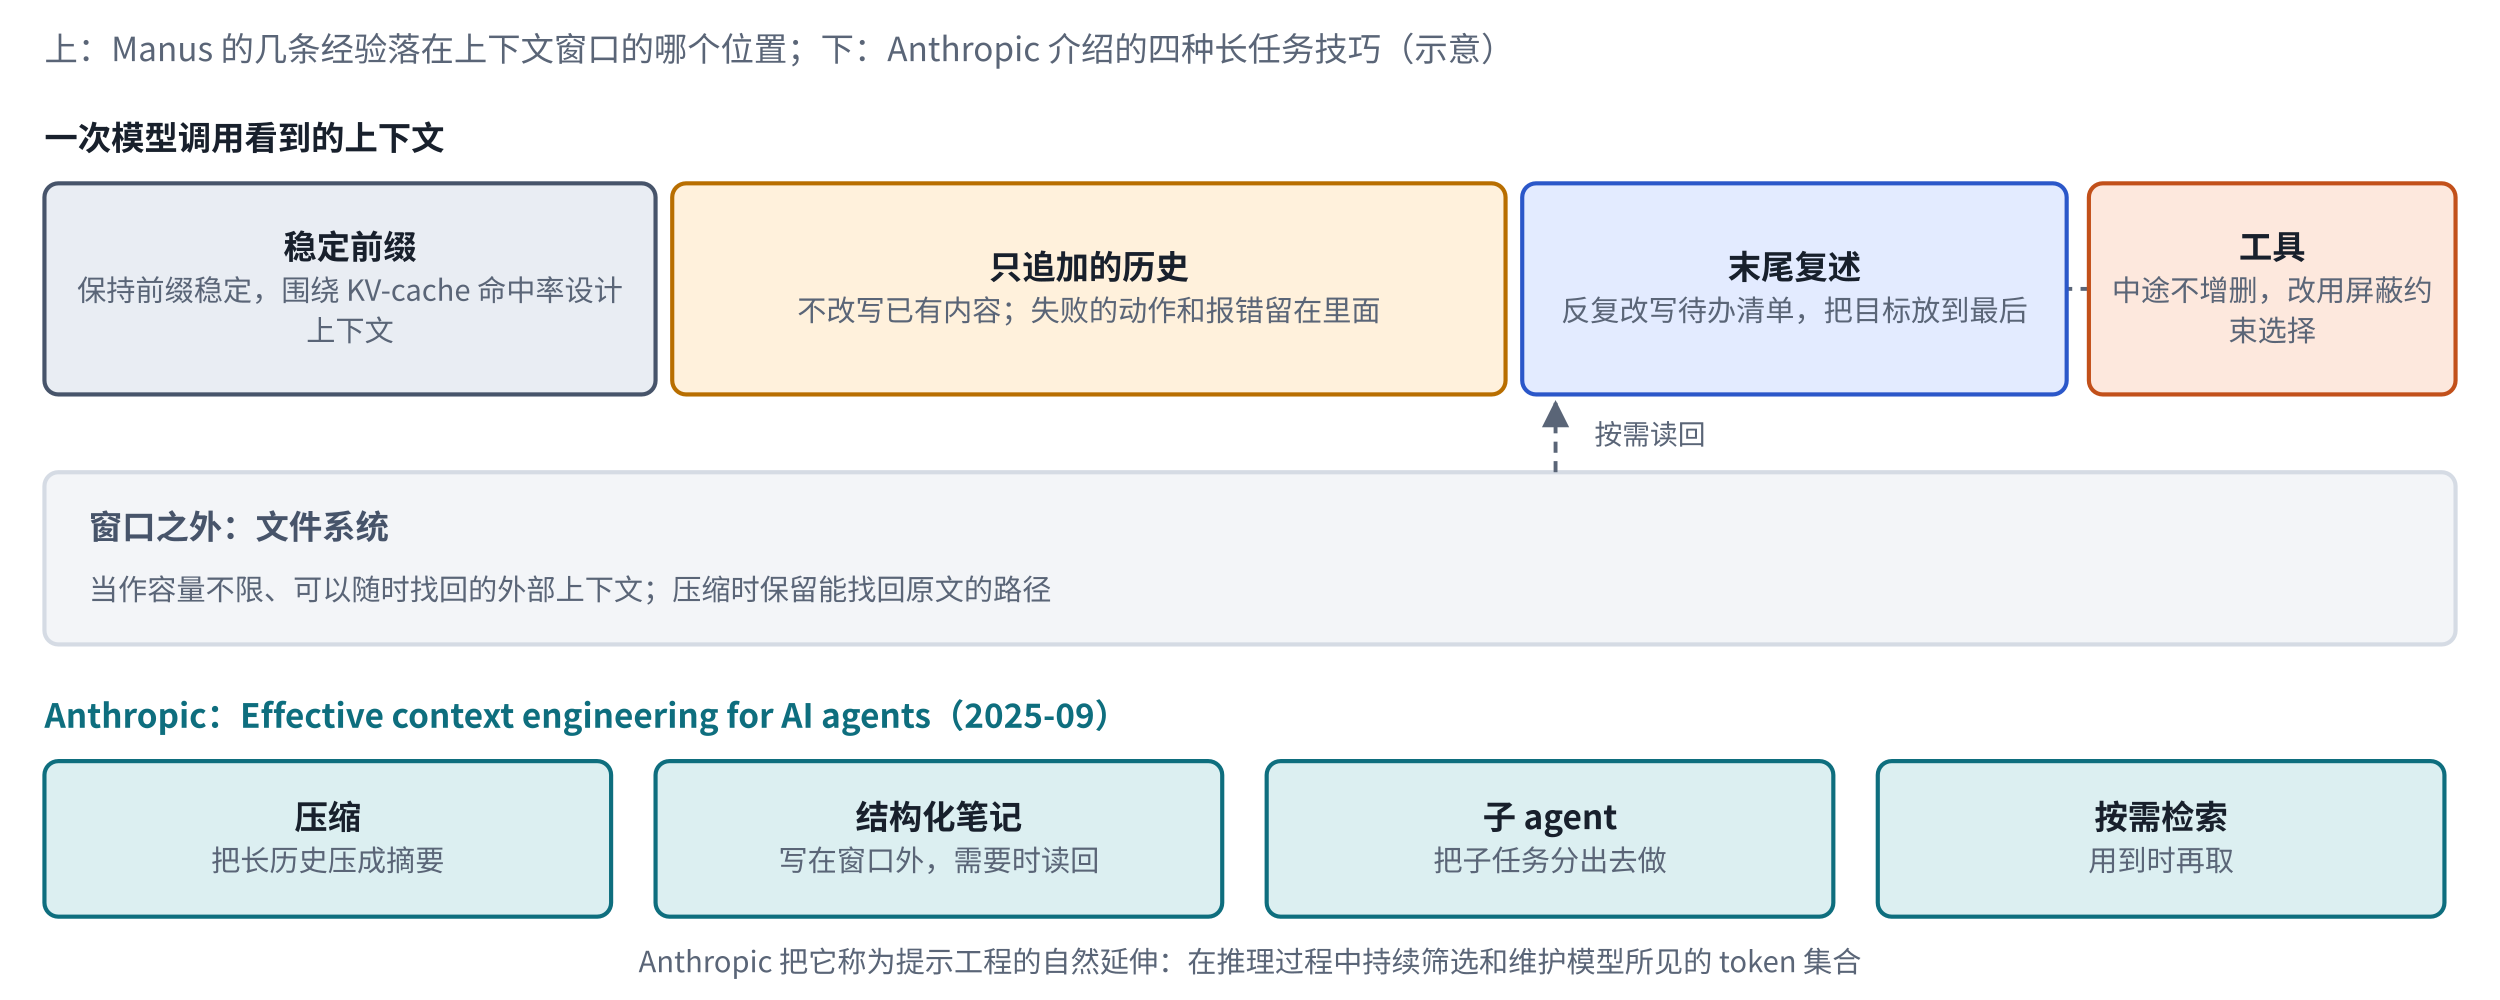
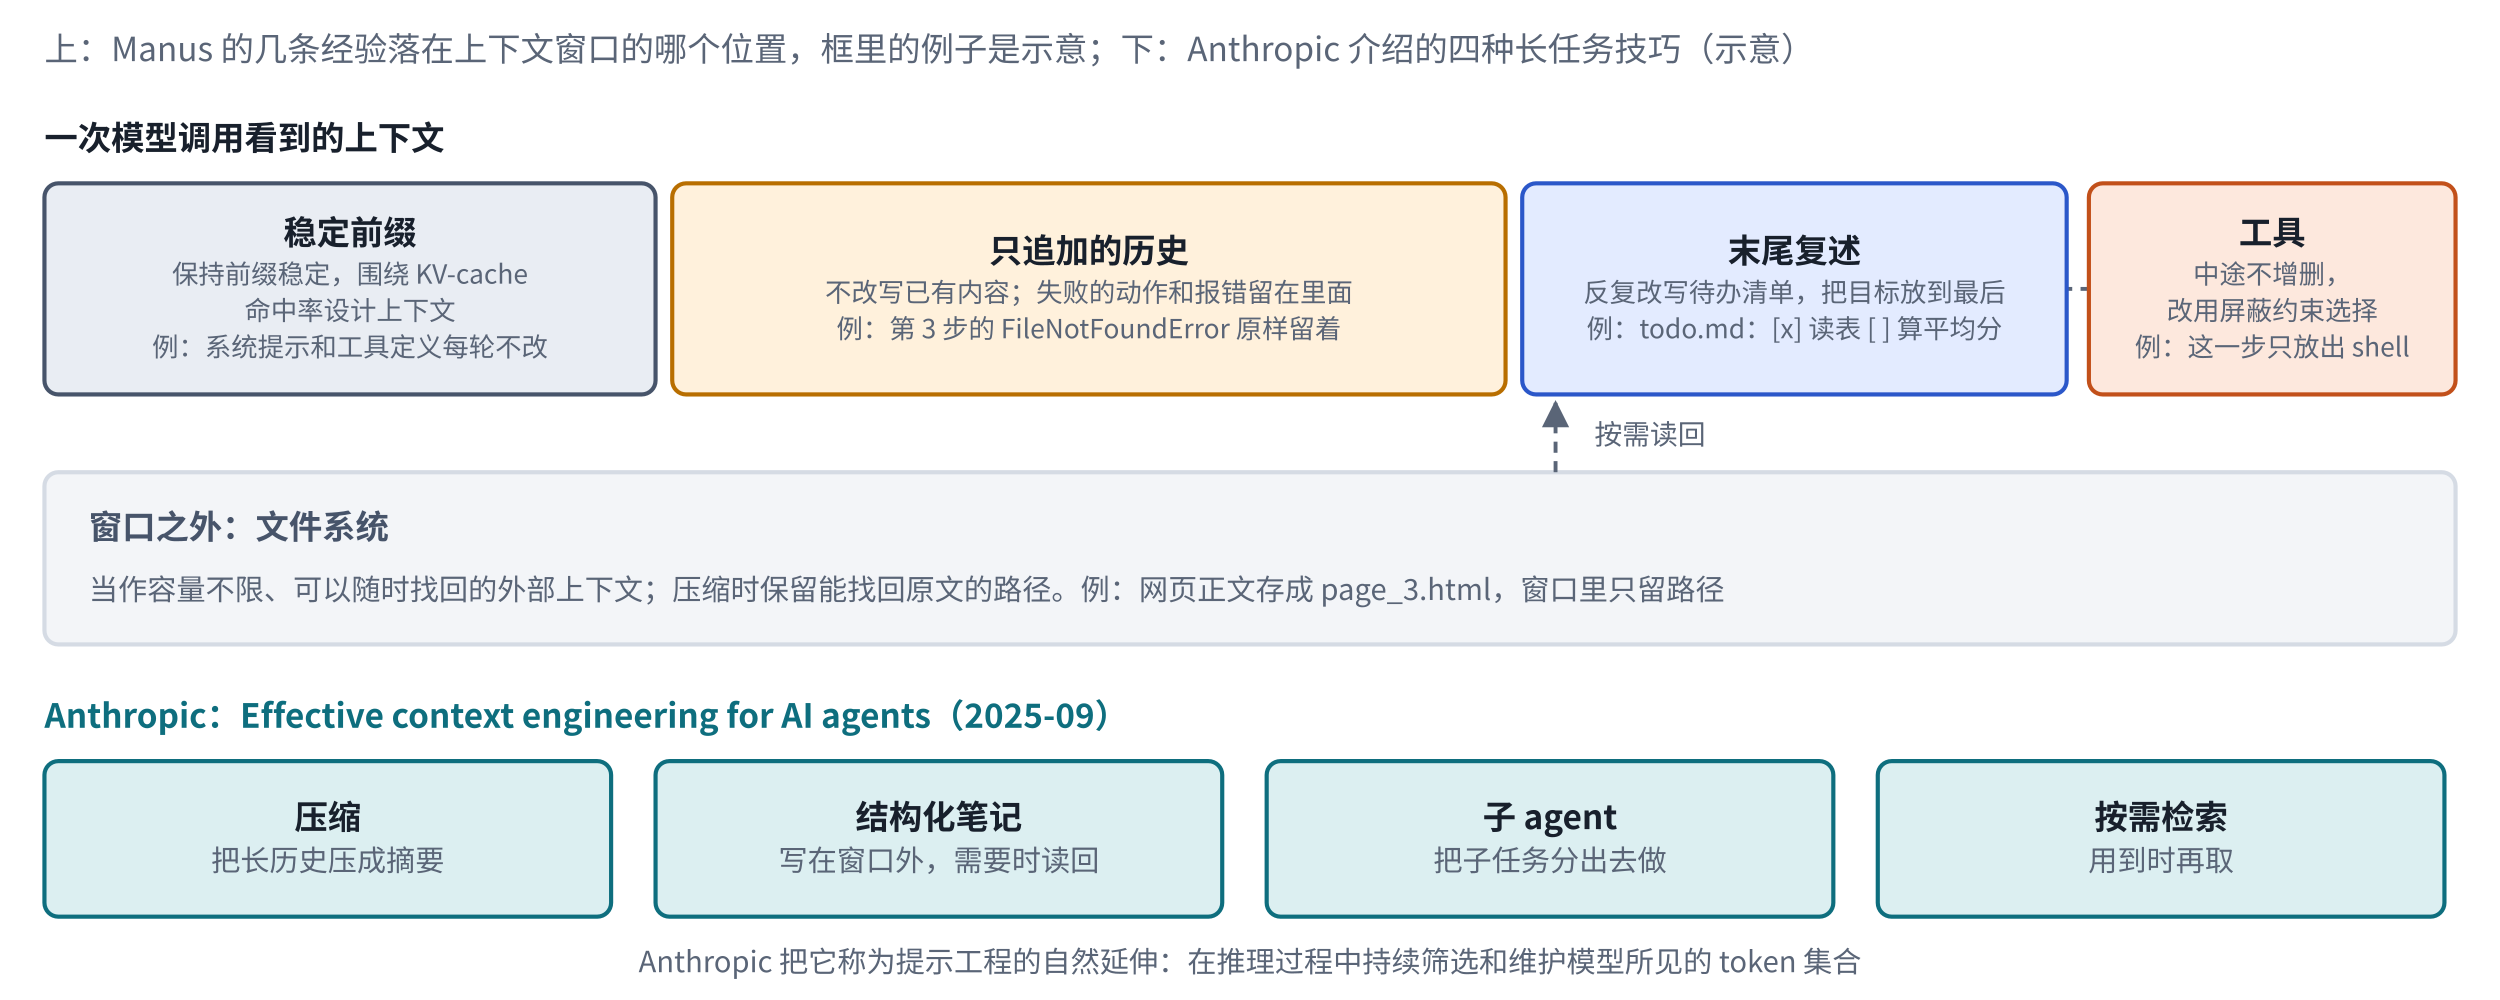
<svg xmlns="http://www.w3.org/2000/svg" viewBox="0 0 900 360" width="900" height="360" role="img" aria-label="上下文工程的几条实践">
  <defs>
    <marker id="ah-contextpractices" viewBox="0 0 10 10" refX="9" refY="5" markerWidth="7" markerHeight="7" orient="auto-start-reverse">
      <path d="M0,0 L10,5 L0,10 z" fill="#5A6577" />
    </marker>
  </defs>
  <rect x="0" y="0" width="900" height="360" fill="#ffffff" />
  <path d="M752,104 L731,104" fill="none" stroke="#5A6577" stroke-width="1.4" stroke-dasharray="3 3" marker-end="url(#ah-contextpractices)" />
  <rect x="16" y="170" width="868" height="62" rx="5" fill="#F3F5F8" stroke="#D5DBE4" stroke-width="1.5" />
  <path d="M560,170 L560,145" fill="none" stroke="#5A6577" stroke-width="1.4" stroke-dasharray="4 3" marker-end="url(#ah-contextpractices)" />
  <rect x="16" y="66" width="220" height="76" rx="5" fill="#E9EDF3" stroke="#47546A" stroke-width="1.5" />
  <rect x="242" y="66" width="300" height="76" rx="5" fill="#FFF1DC" stroke="#B86E00" stroke-width="1.5" />
  <rect x="548" y="66" width="196" height="76" rx="5" fill="#E3EBFF" stroke="#2B57C9" stroke-width="1.5" />
  <rect x="752" y="66" width="132" height="76" rx="5" fill="#FDE8DD" stroke="#C2501A" stroke-width="1.5" />
  <rect x="16" y="274" width="204" height="56" rx="5" fill="#DCEFF1" stroke="#0E6E7E" stroke-width="1.5" />
  <rect x="236" y="274" width="204" height="56" rx="5" fill="#DCEFF1" stroke="#0E6E7E" stroke-width="1.5" />
  <rect x="456" y="274" width="204" height="56" rx="5" fill="#DCEFF1" stroke="#0E6E7E" stroke-width="1.5" />
  <rect x="676" y="274" width="204" height="56" rx="5" fill="#DCEFF1" stroke="#0E6E7E" stroke-width="1.5" />
-   <text x="16" y="22" text-anchor="start" font-size="12" font-weight="500" fill="#5A6577" font-family="PingFang SC, Noto Sans CJK SC, Microsoft YaHei, sans-serif">上：Manus 的几条经验落在上下文窗口的哪个位置；下：Anthropic 介绍的四种长任务技巧（示意）</text>
+   <text x="16" y="22" text-anchor="start" font-size="12" font-weight="500" fill="#5A6577" font-family="PingFang SC, Noto Sans CJK SC, Microsoft YaHei, sans-serif">上：Manus 的几条经验落在上下文窗口的哪个位置，框里的例子是示意；下：Anthropic 介绍的四种长任务技巧（示意）</text>
  <text x="16" y="54" text-anchor="start" font-size="12" font-weight="700" fill="#18202C" font-family="PingFang SC, Noto Sans CJK SC, Microsoft YaHei, sans-serif">一次模型调用看到的上下文</text>
-   <text x="126" y="93.23" text-anchor="middle" font-size="12" font-weight="600" fill="#18202C" font-family="PingFang SC, Noto Sans CJK SC, Microsoft YaHei, sans-serif">稳定前缀</text>
-   <text x="126" y="108.29" text-anchor="middle" font-size="10.5" font-weight="400" fill="#5A6577" font-family="PingFang SC, Noto Sans CJK SC, Microsoft YaHei, sans-serif">保持前缀稳定，围绕 KV-cache 命中率设计</text>
-   <text x="126" y="122.78" text-anchor="middle" font-size="10.5" font-weight="400" fill="#5A6577" font-family="PingFang SC, Noto Sans CJK SC, Microsoft YaHei, sans-serif">上下文</text>
-   <text x="392" y="100.475" text-anchor="middle" font-size="12" font-weight="600" fill="#18202C" font-family="PingFang SC, Noto Sans CJK SC, Microsoft YaHei, sans-serif">只追加的历史</text>
-   <text x="392" y="115.535" text-anchor="middle" font-size="10.5" font-weight="400" fill="#5A6577" font-family="PingFang SC, Noto Sans CJK SC, Microsoft YaHei, sans-serif">不改写已有内容；失败的动作和报错留在里面</text>
-   <text x="646" y="100.475" text-anchor="middle" font-size="12" font-weight="600" fill="#18202C" font-family="PingFang SC, Noto Sans CJK SC, Microsoft YaHei, sans-serif">末尾复述</text>
-   <text x="646" y="115.535" text-anchor="middle" font-size="10.5" font-weight="400" fill="#5A6577" font-family="PingFang SC, Noto Sans CJK SC, Microsoft YaHei, sans-serif">反复改写待办清单，把目标放到最后</text>
-   <text x="818" y="93.23" text-anchor="middle" font-size="12" font-weight="600" fill="#18202C" font-family="PingFang SC, Noto Sans CJK SC, Microsoft YaHei, sans-serif">工具</text>
-   <text x="818" y="108.29" text-anchor="middle" font-size="10.5" font-weight="400" fill="#5A6577" font-family="PingFang SC, Noto Sans CJK SC, Microsoft YaHei, sans-serif">中途不增删，改用屏蔽约</text>
-   <text x="818" y="122.78" text-anchor="middle" font-size="10.5" font-weight="400" fill="#5A6577" font-family="PingFang SC, Noto Sans CJK SC, Microsoft YaHei, sans-serif">束选择</text>
+   <text x="126" y="88.055" text-anchor="middle" font-size="12" font-weight="600" fill="#18202C" font-family="PingFang SC, Noto Sans CJK SC, Microsoft YaHei, sans-serif">稳定前缀</text>
+   <text x="126" y="102.115" text-anchor="middle" font-size="9.5" font-weight="400" fill="#5A6577" font-family="PingFang SC, Noto Sans CJK SC, Microsoft YaHei, sans-serif">保持前缀稳定，围绕 KV-cache</text>
+   <text x="126" y="115.225" text-anchor="middle" font-size="9.5" font-weight="400" fill="#5A6577" font-family="PingFang SC, Noto Sans CJK SC, Microsoft YaHei, sans-serif">命中率设计上下文</text>
+   <text x="126" y="128.335" text-anchor="middle" font-size="9.5" font-weight="400" fill="#5A6577" font-family="PingFang SC, Noto Sans CJK SC, Microsoft YaHei, sans-serif">例：系统提示和工具定义每轮不改</text>
+   <text x="392" y="94.61" text-anchor="middle" font-size="12" font-weight="600" fill="#18202C" font-family="PingFang SC, Noto Sans CJK SC, Microsoft YaHei, sans-serif">只追加的历史</text>
+   <text x="392" y="108.67" text-anchor="middle" font-size="9.5" font-weight="400" fill="#5A6577" font-family="PingFang SC, Noto Sans CJK SC, Microsoft YaHei, sans-serif">不改写已有内容；失败的动作和报错留在里面</text>
+   <text x="392" y="121.78" text-anchor="middle" font-size="9.5" font-weight="400" fill="#5A6577" font-family="PingFang SC, Noto Sans CJK SC, Microsoft YaHei, sans-serif">例：第 3 步的 FileNotFoundError 原样留着</text>
+   <text x="646" y="94.61" text-anchor="middle" font-size="12" font-weight="600" fill="#18202C" font-family="PingFang SC, Noto Sans CJK SC, Microsoft YaHei, sans-serif">末尾复述</text>
+   <text x="646" y="108.67" text-anchor="middle" font-size="9.5" font-weight="400" fill="#5A6577" font-family="PingFang SC, Noto Sans CJK SC, Microsoft YaHei, sans-serif">反复改写待办清单，把目标放到最后</text>
+   <text x="646" y="121.78" text-anchor="middle" font-size="9.5" font-weight="400" fill="#5A6577" font-family="PingFang SC, Noto Sans CJK SC, Microsoft YaHei, sans-serif">例：todo.md：[x] 读表 [ ] 算平均分</text>
+   <text x="818" y="88.055" text-anchor="middle" font-size="12" font-weight="600" fill="#18202C" font-family="PingFang SC, Noto Sans CJK SC, Microsoft YaHei, sans-serif">工具</text>
+   <text x="818" y="102.115" text-anchor="middle" font-size="9.5" font-weight="400" fill="#5A6577" font-family="PingFang SC, Noto Sans CJK SC, Microsoft YaHei, sans-serif">中途不增删，</text>
+   <text x="818" y="115.225" text-anchor="middle" font-size="9.5" font-weight="400" fill="#5A6577" font-family="PingFang SC, Noto Sans CJK SC, Microsoft YaHei, sans-serif">改用屏蔽约束选择</text>
+   <text x="818" y="128.335" text-anchor="middle" font-size="9.5" font-weight="400" fill="#5A6577" font-family="PingFang SC, Noto Sans CJK SC, Microsoft YaHei, sans-serif">例：这一步只放出 shell</text>
  <text x="32" y="194" text-anchor="start" font-size="12" font-weight="700" fill="#47546A" font-family="PingFang SC, Noto Sans CJK SC, Microsoft YaHei, sans-serif">窗口之外：文件系统</text>
-   <text x="32" y="216" text-anchor="start" font-size="10.5" font-weight="400" fill="#5A6577" font-family="PingFang SC, Noto Sans CJK SC, Microsoft YaHei, sans-serif">当作容量不限、可以随时找回的外部上下文；压缩时保留能找回原文的路径</text>
+   <text x="32" y="216" text-anchor="start" font-size="10.5" font-weight="400" fill="#5A6577" font-family="PingFang SC, Noto Sans CJK SC, Microsoft YaHei, sans-serif">当作容量不限、可以随时找回的外部上下文；压缩时保留能找回原文的路径。例：网页正文存成 page_3.html，窗口里只留路径</text>
  <text x="574" y="160" text-anchor="start" font-size="10" font-weight="400" fill="#5A6577" font-family="PingFang SC, Noto Sans CJK SC, Microsoft YaHei, sans-serif">按需读回</text>
  <text x="16" y="262" text-anchor="start" font-size="12" font-weight="700" fill="#0E6E7E" font-family="PingFang SC, Noto Sans CJK SC, Microsoft YaHei, sans-serif">Anthropic：Effective context engineering for AI agents（2025-09）</text>
  <text x="118" y="298.475" text-anchor="middle" font-size="12" font-weight="600" fill="#18202C" font-family="PingFang SC, Noto Sans CJK SC, Microsoft YaHei, sans-serif">压缩</text>
  <text x="118" y="313.535" text-anchor="middle" font-size="10.5" font-weight="400" fill="#5A6577" font-family="PingFang SC, Noto Sans CJK SC, Microsoft YaHei, sans-serif">把长历史压成摘要</text>
  <text x="338" y="298.475" text-anchor="middle" font-size="12" font-weight="600" fill="#18202C" font-family="PingFang SC, Noto Sans CJK SC, Microsoft YaHei, sans-serif">结构化笔记</text>
  <text x="338" y="313.535" text-anchor="middle" font-size="10.5" font-weight="400" fill="#5A6577" font-family="PingFang SC, Noto Sans CJK SC, Microsoft YaHei, sans-serif">写在窗口外，需要时读回</text>
  <text x="558" y="298.475" text-anchor="middle" font-size="12" font-weight="600" fill="#18202C" font-family="PingFang SC, Noto Sans CJK SC, Microsoft YaHei, sans-serif">子 agent</text>
  <text x="558" y="313.535" text-anchor="middle" font-size="10.5" font-weight="400" fill="#5A6577" font-family="PingFang SC, Noto Sans CJK SC, Microsoft YaHei, sans-serif">把子任务分出去做</text>
  <text x="778" y="298.475" text-anchor="middle" font-size="12" font-weight="600" fill="#18202C" font-family="PingFang SC, Noto Sans CJK SC, Microsoft YaHei, sans-serif">按需检索</text>
  <text x="778" y="313.535" text-anchor="middle" font-size="10.5" font-weight="400" fill="#5A6577" font-family="PingFang SC, Noto Sans CJK SC, Microsoft YaHei, sans-serif">用到时再取</text>
  <text x="450" y="350" text-anchor="middle" font-size="10.5" font-weight="400" fill="#5A6577" font-family="PingFang SC, Noto Sans CJK SC, Microsoft YaHei, sans-serif">Anthropic 把它称为提示工程的自然延伸：在推理过程中持续筛选和维护模型所见的 token 集合</text>
</svg>
